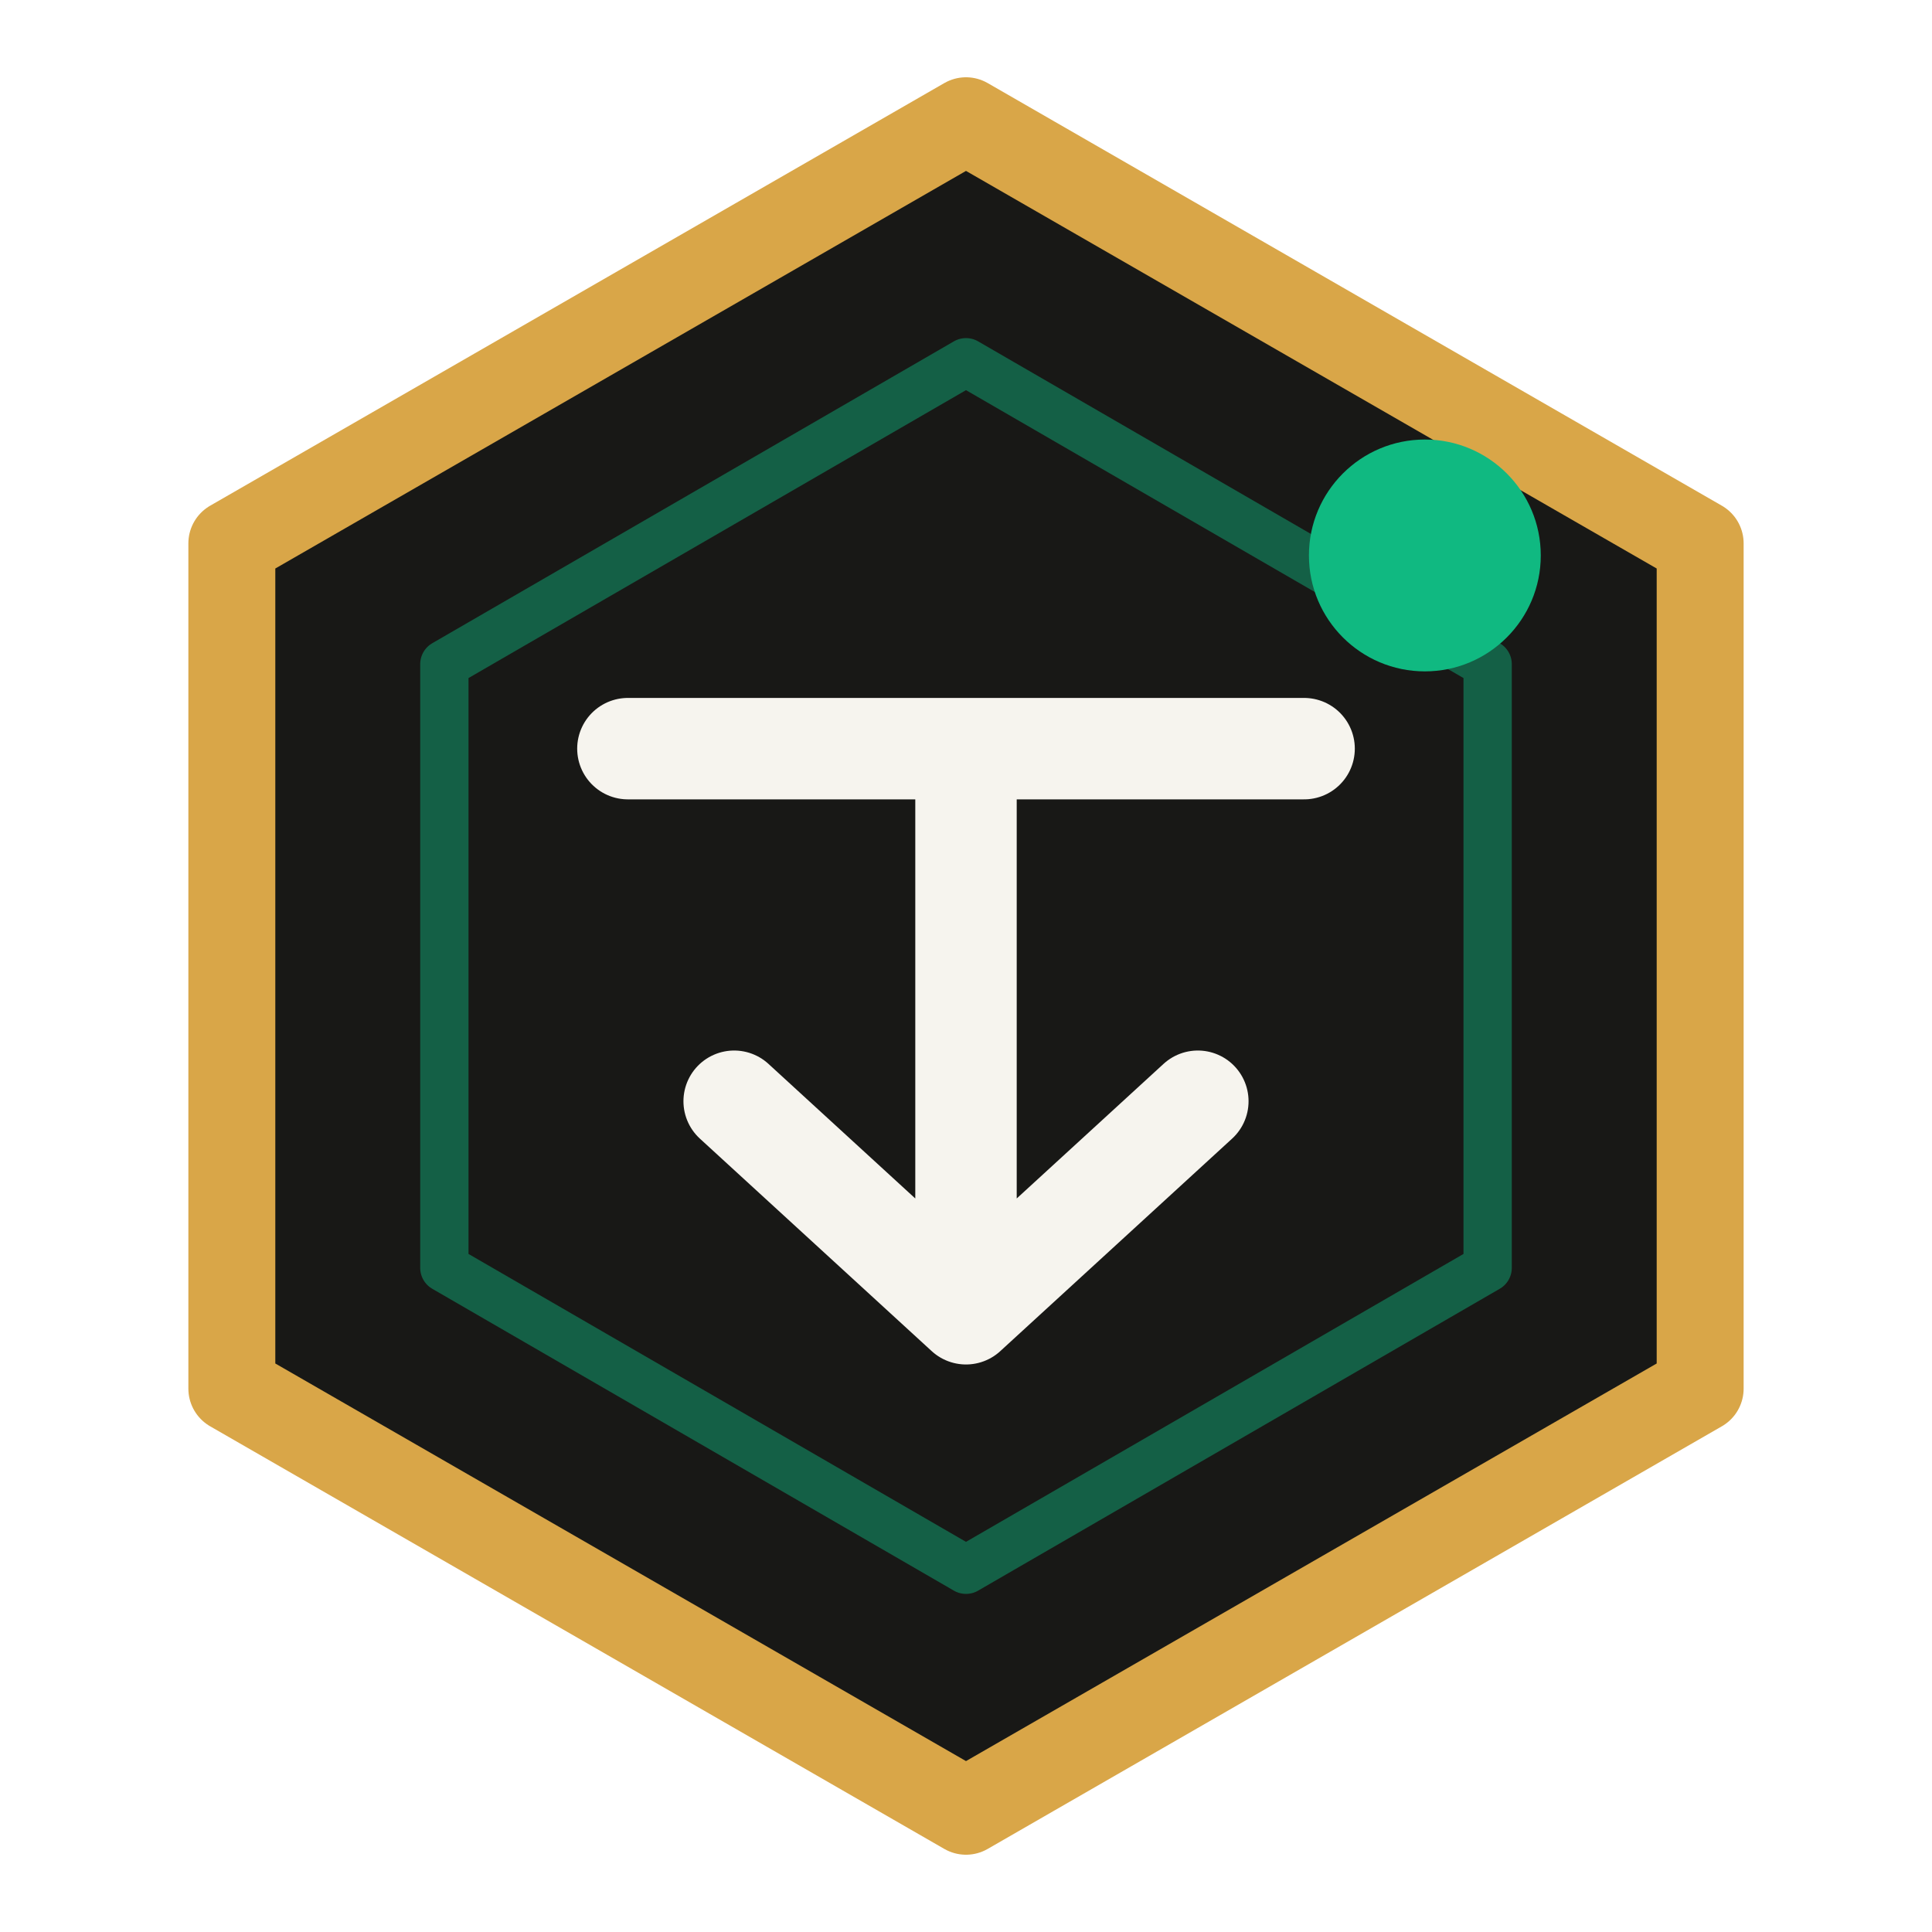
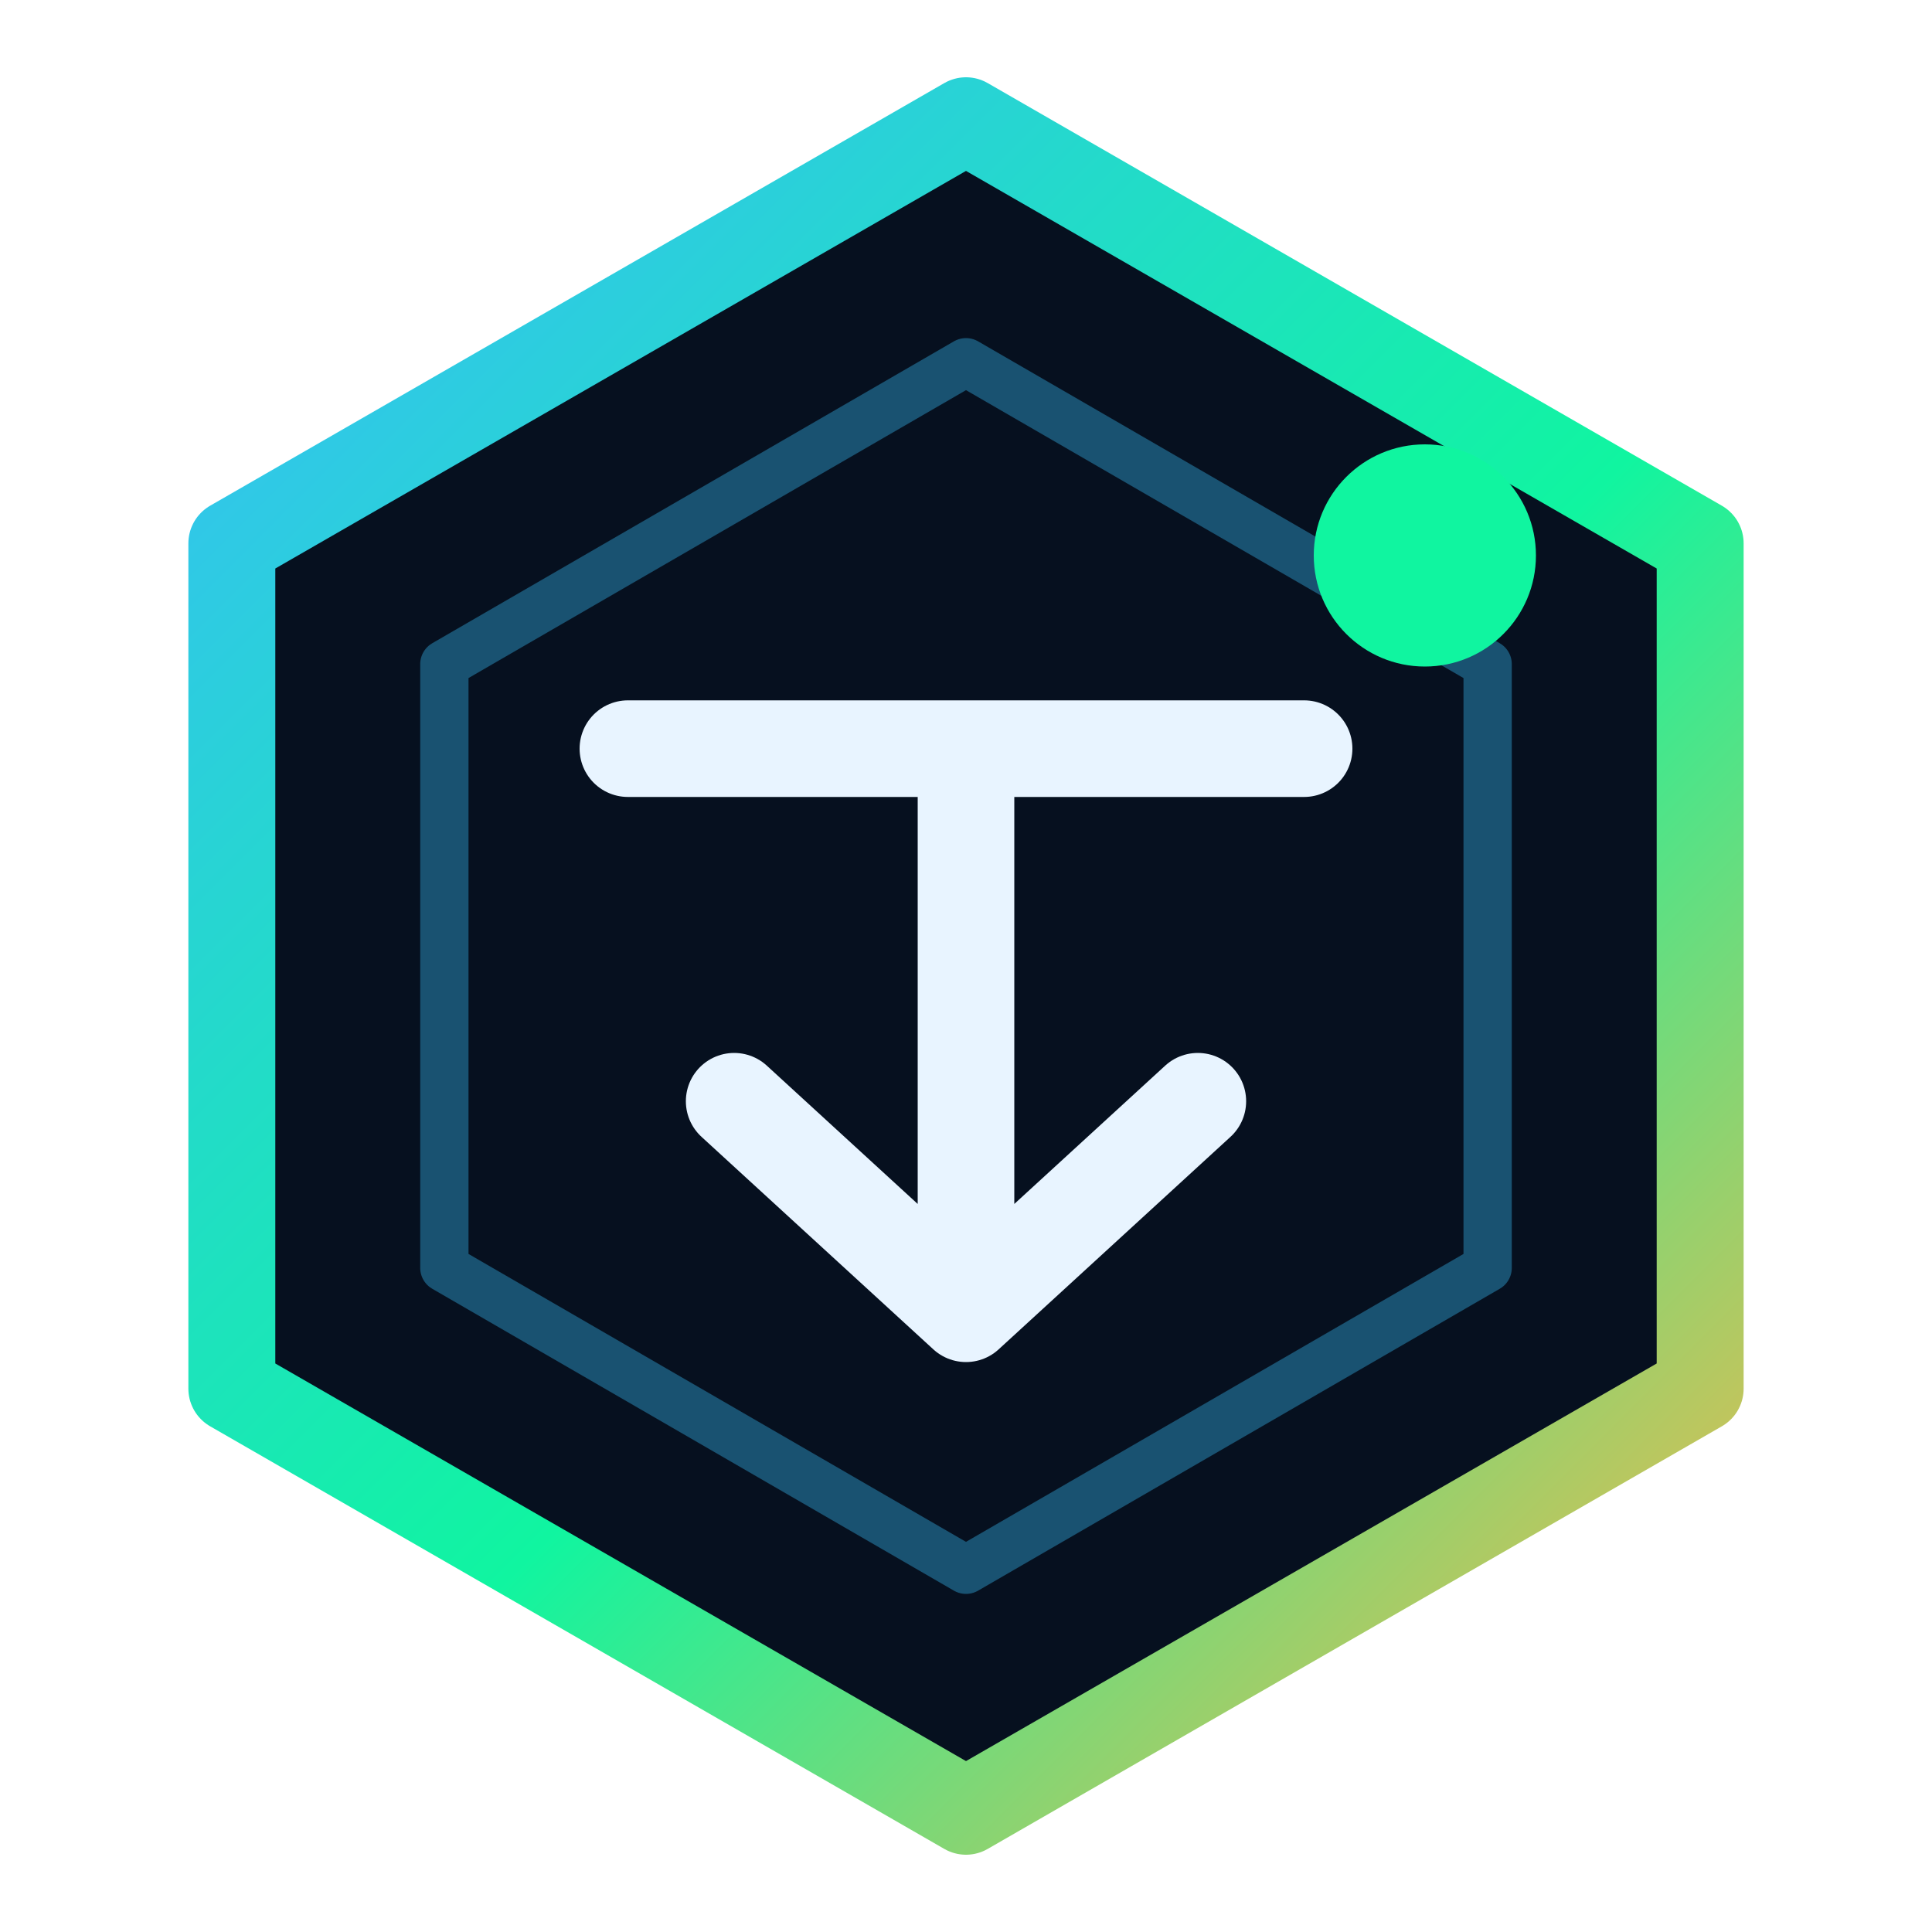
<svg xmlns="http://www.w3.org/2000/svg" viewBox="0 0 40 40" fill="none">
-   <polygon points="20,2.5 35.2,11.25 35.2,28.75 20,37.5 4.8,28.75 4.8,11.25" fill="#181816" stroke="#D9A648" stroke-width="1.8" stroke-linejoin="round" />
-   <polygon points="20,7.5 30.8,13.75 30.8,26.25 20,32.5 9.2,26.25 9.2,13.75" fill="none" stroke="#10B981" stroke-opacity="0.45" stroke-width="1" stroke-linejoin="round" />
-   <path d="M13 15.5h14M20 15.5v11.5M15.2 22.8l4.8 4.4 4.8-4.4" stroke="#F6F4EE" stroke-width="2.1" stroke-linecap="round" stroke-linejoin="round" />
-   <circle cx="29.5" cy="11.5" r="2.4" fill="#10B981" />
+   <defs>
+     <linearGradient id="hex-rim" x1="4" y1="4" x2="36" y2="36" gradientUnits="userSpaceOnUse">
+       <stop offset="0%" stop-color="#38BDF8" />
+       <stop offset="55%" stop-color="#10F5A0" />
+       <stop offset="100%" stop-color="#F5B749" />
+     </linearGradient>
+   </defs>
+   <polygon points="20,2.5 35.2,11.25 35.2,28.75 20,37.5 4.8,28.75 4.8,11.25" fill="#06101F" stroke="url(#hex-rim)" stroke-width="1.8" stroke-linejoin="round" />
+   <polygon points="20,7.5 30.8,13.75 30.8,26.25 20,32.5 9.2,26.25 9.2,13.75" fill="none" stroke="#38BDF8" stroke-opacity="0.38" stroke-width="1" stroke-linejoin="round" />
+   <path d="M13 15.5h14M20 15.5v11.5M15.2 22.8l4.8 4.4 4.8-4.4" stroke="#E8F4FF" stroke-width="2" stroke-linecap="round" stroke-linejoin="round" />
+   <circle cx="29.5" cy="11.5" r="2.3" fill="#10F5A0" />
</svg>
